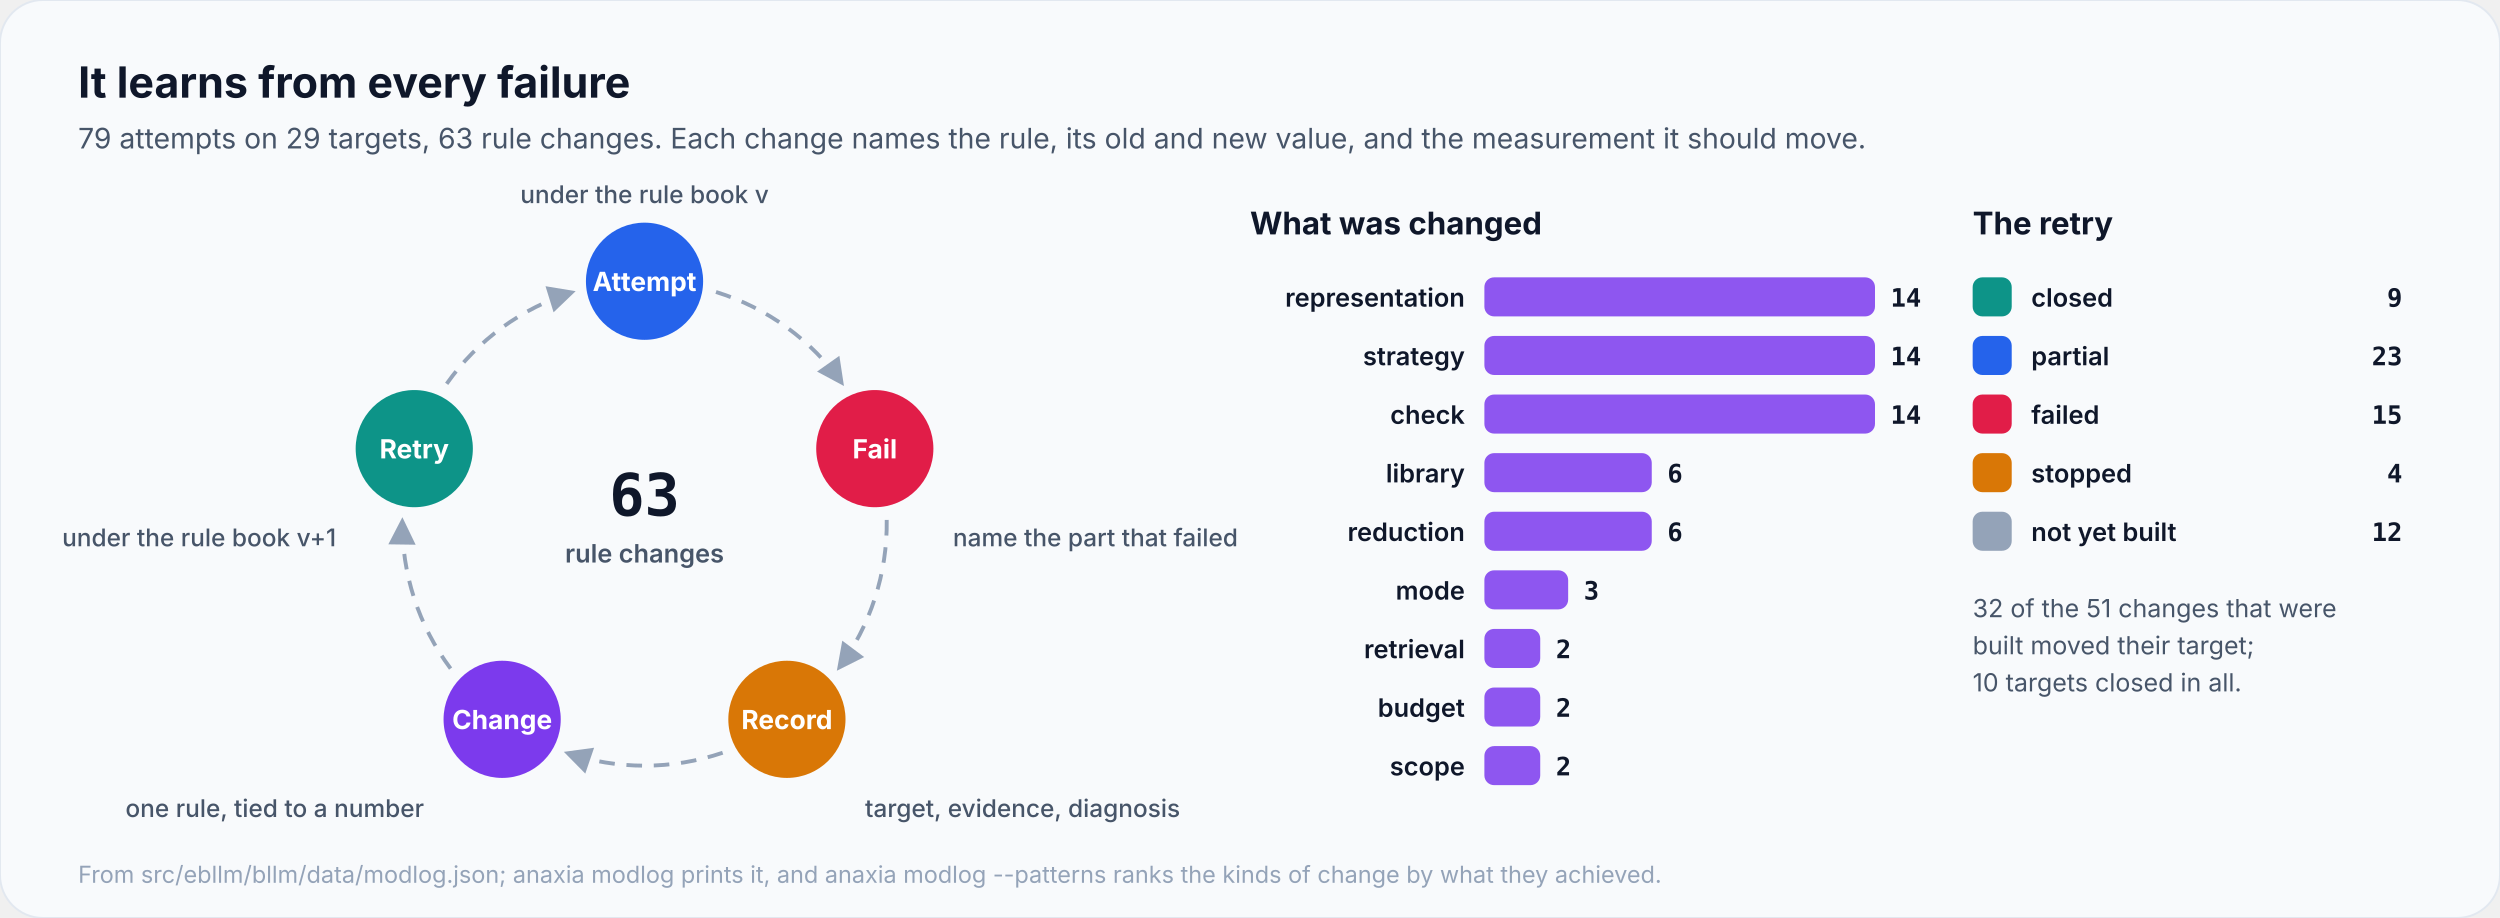
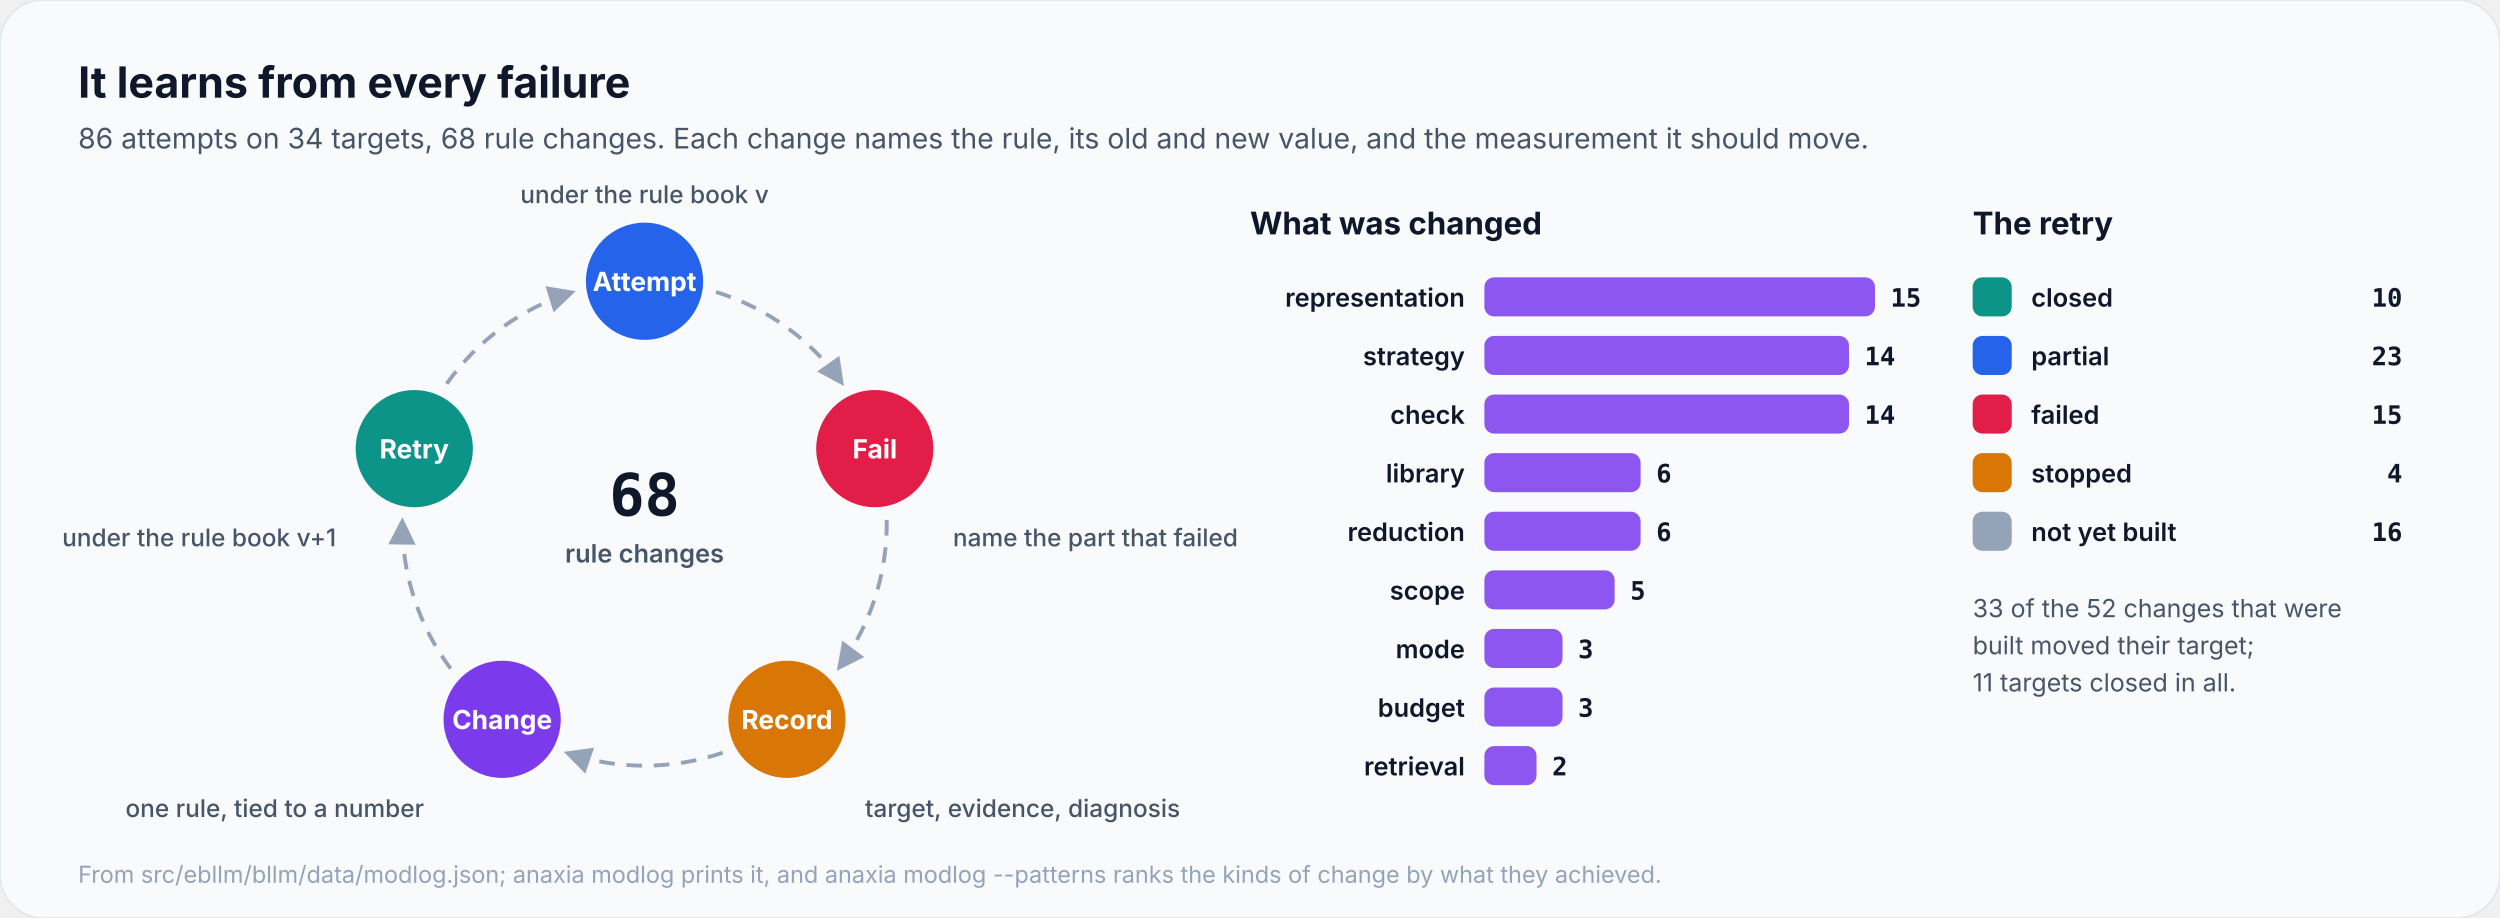
<svg xmlns="http://www.w3.org/2000/svg" viewBox="0 0 1280 470" width="1280" height="470" role="img" aria-label="The learn-from-failure loop of Anaxia and what its changes did">
  <style>@keyframes flow{to{stroke-dashoffset:-28}}@keyframes pulse{0%,100%{transform:scale(1)}50%{transform:scale(1.12)}}@keyframes rise{from{transform:scaleX(0)}to{transform:scaleX(1)}}[marker-end]{stroke-dasharray:8 6;animation:flow 1.4s linear infinite}.pulse{transform-box:fill-box;transform-origin:center;animation:pulse 2.4s ease-in-out infinite}.rise{transform-box:fill-box;transform-origin:left;animation:rise 1.8s cubic-bezier(.2,.8,.2,1) both}@keyframes draw{from{stroke-dashoffset:1}to{stroke-dashoffset:0}}.draw{stroke-dasharray:1;stroke-dashoffset:1;animation:draw 1.1s cubic-bezier(.4,0,.2,1) forwards}@keyframes orbit{to{transform:rotate(360deg)}}.orbit{transform-box:fill-box;transform-origin:center;animation:orbit 12s linear infinite}@keyframes grow{from{transform:scaleY(0)}to{transform:scaleY(1)}}.grow{transform-box:fill-box;transform-origin:bottom;animation:grow 1.6s cubic-bezier(.2,.8,.2,1) both}@keyframes fade{from{opacity:0;transform:translateY(10px)}to{opacity:1;transform:none}}.fade{animation:fade .9s cubic-bezier(.2,.8,.2,1) both}@keyframes ping{0%{opacity:.7;transform:scale(1)}100%{opacity:0;transform:scale(2.6)}}.ping{transform-box:fill-box;transform-origin:center;animation:ping 2.2s cubic-bezier(0,0,.2,1) infinite}@keyframes sweep{0%,55%{transform:translateX(-100%)}100%{transform:translateX(100%)}}.sweep{transform-box:fill-box;animation:sweep 7s ease-in-out infinite}@keyframes march{to{stroke-dashoffset:-24}}.march{stroke-dasharray:3 9;animation:march 2s linear infinite}</style>
  <style>@media (prefers-reduced-motion:reduce){*{animation:none!important}.draw{stroke-dashoffset:0!important}.ping,.sweep{display:none}}</style>
  <defs>
    <marker id="ar" viewBox="0 0 10 10" refX="9" refY="5" markerWidth="7" markerHeight="7" orient="auto-start-reverse">
      <path d="M0,0 L10,5 L0,10 z" fill="#94a3b8" />
    </marker>
  </defs>
  <rect width="1280" height="470" rx="22" fill="#f8fafc" stroke="#e2e8f0" />
  <text x="40.0" y="50.0" font-family="Inter, 'Segoe UI', Roboto, Helvetica, Arial, sans-serif" font-size="22" font-weight="700" fill="#0f172a" text-anchor="start">It learns from every failure</text>
-   <text x="40.0" y="76.0" font-family="Inter, 'Segoe UI', Roboto, Helvetica, Arial, sans-serif" font-size="14.5" font-weight="400" fill="#475569" text-anchor="start">79 attempts on 29 targets, 63 rule changes. Each change names the rule, its old and new value, and the measurement it should move.</text>
+   <text x="40.0" y="76.0" font-family="Inter, 'Segoe UI', Roboto, Helvetica, Arial, sans-serif" font-size="14.5" font-weight="400" fill="#475569" text-anchor="start">86 attempts on 34 targets, 68 rule changes. Each change names the rule, its old and new value, and the measurement it should move.</text>
  <path d="M366.6,149.5 A124,124 0 0 1 431.3,196.5" fill="none" stroke="#94a3b8" stroke-width="2" marker-end="url(#ar)" />
  <path d="M454.0,266.2 A124,124 0 0 1 429.3,342.3" fill="none" stroke="#94a3b8" stroke-width="2" marker-end="url(#ar)" />
  <path d="M370.0,385.4 A124,124 0 0 1 290.0,385.4" fill="none" stroke="#94a3b8" stroke-width="2" marker-end="url(#ar)" />
  <path d="M230.7,342.3 A124,124 0 0 1 206.0,266.2" fill="none" stroke="#94a3b8" stroke-width="2" marker-end="url(#ar)" />
  <path d="M228.7,196.5 A124,124 0 0 1 293.4,149.5" fill="none" stroke="#94a3b8" stroke-width="2" marker-end="url(#ar)" />
  <circle class="pulse" cx="330.0" cy="144.0" r="30" fill="#2563eb" style="animation-delay:0.00s" />
  <text x="330.0" y="149.0" font-family="Inter, 'Segoe UI', Roboto, Helvetica, Arial, sans-serif" font-size="13.5" font-weight="700" fill="#ffffff" text-anchor="middle">Attempt</text>
  <text x="330.0" y="104.0" font-family="Inter, 'Segoe UI', Roboto, Helvetica, Arial, sans-serif" font-size="12.5" font-weight="500" fill="#475569" text-anchor="middle">under the rule book v</text>
  <circle class="pulse" cx="447.9" cy="229.7" r="30" fill="#e11d48" style="animation-delay:0.48s" />
  <text x="447.9" y="234.7" font-family="Inter, 'Segoe UI', Roboto, Helvetica, Arial, sans-serif" font-size="13.5" font-weight="700" fill="#ffffff" text-anchor="middle">Fail</text>
  <text x="487.9" y="279.7" font-family="Inter, 'Segoe UI', Roboto, Helvetica, Arial, sans-serif" font-size="12.5" font-weight="500" fill="#475569" text-anchor="start">name the part that failed</text>
  <circle class="pulse" cx="402.9" cy="368.3" r="30" fill="#d97706" style="animation-delay:0.96s" />
  <text x="402.9" y="373.3" font-family="Inter, 'Segoe UI', Roboto, Helvetica, Arial, sans-serif" font-size="13.5" font-weight="700" fill="#ffffff" text-anchor="middle">Record</text>
  <text x="442.9" y="418.3" font-family="Inter, 'Segoe UI', Roboto, Helvetica, Arial, sans-serif" font-size="12.5" font-weight="500" fill="#475569" text-anchor="start">target, evidence, diagnosis</text>
  <circle class="pulse" cx="257.1" cy="368.3" r="30" fill="#7c3aed" style="animation-delay:1.44s" />
  <text x="257.1" y="373.3" font-family="Inter, 'Segoe UI', Roboto, Helvetica, Arial, sans-serif" font-size="13.5" font-weight="700" fill="#ffffff" text-anchor="middle">Change</text>
  <text x="217.1" y="418.3" font-family="Inter, 'Segoe UI', Roboto, Helvetica, Arial, sans-serif" font-size="12.5" font-weight="500" fill="#475569" text-anchor="end">one rule, tied to a number</text>
  <circle class="pulse" cx="212.1" cy="229.7" r="30" fill="#0d9488" style="animation-delay:1.92s" />
  <text x="212.1" y="234.7" font-family="Inter, 'Segoe UI', Roboto, Helvetica, Arial, sans-serif" font-size="13.5" font-weight="700" fill="#ffffff" text-anchor="middle">Retry</text>
  <text x="172.1" y="279.7" font-family="Inter, 'Segoe UI', Roboto, Helvetica, Arial, sans-serif" font-size="12.5" font-weight="500" fill="#475569" text-anchor="end">under the rule book v+1</text>
-   <text x="330.0" y="264.0" font-family="'JetBrains Mono', 'SFMono-Regular', Menlo, Consolas, monospace" font-size="30" font-weight="700" fill="#0f172a" text-anchor="middle">63</text>
+   <text x="330.0" y="264.0" font-family="'JetBrains Mono', 'SFMono-Regular', Menlo, Consolas, monospace" font-size="30" font-weight="700" fill="#0f172a" text-anchor="middle">68</text>
  <text x="330.0" y="288.0" font-family="Inter, 'Segoe UI', Roboto, Helvetica, Arial, sans-serif" font-size="13" font-weight="600" fill="#475569" text-anchor="middle">rule changes</text>
  <text x="640.0" y="120.0" font-family="Inter, 'Segoe UI', Roboto, Helvetica, Arial, sans-serif" font-size="16" font-weight="700" fill="#0f172a" text-anchor="start">What was changed</text>
  <text x="750.0" y="157.0" font-family="Inter, 'Segoe UI', Roboto, Helvetica, Arial, sans-serif" font-size="13" font-weight="600" fill="#0f172a" text-anchor="end">representation</text>
  <rect class="rise" x="760" y="142" width="200.0" height="20" rx="5" fill="#7c3aed" fill-opacity="0.85" style="animation-delay:0.00s" />
-   <text x="968.0" y="157.0" font-family="'JetBrains Mono', 'SFMono-Regular', Menlo, Consolas, monospace" font-size="13" font-weight="700" fill="#0f172a" text-anchor="start">14</text>
+   <text x="968.0" y="157.0" font-family="'JetBrains Mono', 'SFMono-Regular', Menlo, Consolas, monospace" font-size="13" font-weight="700" fill="#0f172a" text-anchor="start">15</text>
  <text x="750.0" y="187.0" font-family="Inter, 'Segoe UI', Roboto, Helvetica, Arial, sans-serif" font-size="13" font-weight="600" fill="#0f172a" text-anchor="end">strategy</text>
-   <rect class="rise" x="760" y="172" width="200.0" height="20" rx="5" fill="#7c3aed" fill-opacity="0.85" style="animation-delay:0.12s" />
-   <text x="968.0" y="187.0" font-family="'JetBrains Mono', 'SFMono-Regular', Menlo, Consolas, monospace" font-size="13" font-weight="700" fill="#0f172a" text-anchor="start">14</text>
+   <rect class="rise" x="760" y="172" width="186.7" height="20" rx="5" fill="#7c3aed" fill-opacity="0.85" style="animation-delay:0.12s" />
+   <text x="954.7" y="187.0" font-family="'JetBrains Mono', 'SFMono-Regular', Menlo, Consolas, monospace" font-size="13" font-weight="700" fill="#0f172a" text-anchor="start">14</text>
  <text x="750.0" y="217.0" font-family="Inter, 'Segoe UI', Roboto, Helvetica, Arial, sans-serif" font-size="13" font-weight="600" fill="#0f172a" text-anchor="end">check</text>
-   <rect class="rise" x="760" y="202" width="200.0" height="20" rx="5" fill="#7c3aed" fill-opacity="0.85" style="animation-delay:0.24s" />
-   <text x="968.0" y="217.0" font-family="'JetBrains Mono', 'SFMono-Regular', Menlo, Consolas, monospace" font-size="13" font-weight="700" fill="#0f172a" text-anchor="start">14</text>
+   <rect class="rise" x="760" y="202" width="186.7" height="20" rx="5" fill="#7c3aed" fill-opacity="0.85" style="animation-delay:0.24s" />
+   <text x="954.7" y="217.0" font-family="'JetBrains Mono', 'SFMono-Regular', Menlo, Consolas, monospace" font-size="13" font-weight="700" fill="#0f172a" text-anchor="start">14</text>
  <text x="750.0" y="247.0" font-family="Inter, 'Segoe UI', Roboto, Helvetica, Arial, sans-serif" font-size="13" font-weight="600" fill="#0f172a" text-anchor="end">library</text>
-   <rect class="rise" x="760" y="232" width="85.7" height="20" rx="5" fill="#7c3aed" fill-opacity="0.85" style="animation-delay:0.36s" />
-   <text x="853.7" y="247.0" font-family="'JetBrains Mono', 'SFMono-Regular', Menlo, Consolas, monospace" font-size="13" font-weight="700" fill="#0f172a" text-anchor="start">6</text>
+   <rect class="rise" x="760" y="232" width="80.0" height="20" rx="5" fill="#7c3aed" fill-opacity="0.85" style="animation-delay:0.36s" />
+   <text x="848.0" y="247.0" font-family="'JetBrains Mono', 'SFMono-Regular', Menlo, Consolas, monospace" font-size="13" font-weight="700" fill="#0f172a" text-anchor="start">6</text>
  <text x="750.0" y="277.0" font-family="Inter, 'Segoe UI', Roboto, Helvetica, Arial, sans-serif" font-size="13" font-weight="600" fill="#0f172a" text-anchor="end">reduction</text>
-   <rect class="rise" x="760" y="262" width="85.7" height="20" rx="5" fill="#7c3aed" fill-opacity="0.85" style="animation-delay:0.48s" />
-   <text x="853.7" y="277.0" font-family="'JetBrains Mono', 'SFMono-Regular', Menlo, Consolas, monospace" font-size="13" font-weight="700" fill="#0f172a" text-anchor="start">6</text>
-   <text x="750.0" y="307.0" font-family="Inter, 'Segoe UI', Roboto, Helvetica, Arial, sans-serif" font-size="13" font-weight="600" fill="#0f172a" text-anchor="end">mode</text>
-   <rect class="rise" x="760" y="292" width="42.9" height="20" rx="5" fill="#7c3aed" fill-opacity="0.85" style="animation-delay:0.60s" />
-   <text x="810.9" y="307.0" font-family="'JetBrains Mono', 'SFMono-Regular', Menlo, Consolas, monospace" font-size="13" font-weight="700" fill="#0f172a" text-anchor="start">3</text>
-   <text x="750.0" y="337.0" font-family="Inter, 'Segoe UI', Roboto, Helvetica, Arial, sans-serif" font-size="13" font-weight="600" fill="#0f172a" text-anchor="end">retrieval</text>
-   <rect class="rise" x="760" y="322" width="28.6" height="20" rx="5" fill="#7c3aed" fill-opacity="0.85" style="animation-delay:0.72s" />
-   <text x="796.6" y="337.0" font-family="'JetBrains Mono', 'SFMono-Regular', Menlo, Consolas, monospace" font-size="13" font-weight="700" fill="#0f172a" text-anchor="start">2</text>
+   <rect class="rise" x="760" y="262" width="80.0" height="20" rx="5" fill="#7c3aed" fill-opacity="0.85" style="animation-delay:0.48s" />
+   <text x="848.0" y="277.0" font-family="'JetBrains Mono', 'SFMono-Regular', Menlo, Consolas, monospace" font-size="13" font-weight="700" fill="#0f172a" text-anchor="start">6</text>
+   <text x="750.0" y="307.0" font-family="Inter, 'Segoe UI', Roboto, Helvetica, Arial, sans-serif" font-size="13" font-weight="600" fill="#0f172a" text-anchor="end">scope</text>
+   <rect class="rise" x="760" y="292" width="66.7" height="20" rx="5" fill="#7c3aed" fill-opacity="0.85" style="animation-delay:0.60s" />
+   <text x="834.7" y="307.0" font-family="'JetBrains Mono', 'SFMono-Regular', Menlo, Consolas, monospace" font-size="13" font-weight="700" fill="#0f172a" text-anchor="start">5</text>
+   <text x="750.0" y="337.0" font-family="Inter, 'Segoe UI', Roboto, Helvetica, Arial, sans-serif" font-size="13" font-weight="600" fill="#0f172a" text-anchor="end">mode</text>
+   <rect class="rise" x="760" y="322" width="40.0" height="20" rx="5" fill="#7c3aed" fill-opacity="0.85" style="animation-delay:0.72s" />
+   <text x="808.0" y="337.0" font-family="'JetBrains Mono', 'SFMono-Regular', Menlo, Consolas, monospace" font-size="13" font-weight="700" fill="#0f172a" text-anchor="start">3</text>
  <text x="750.0" y="367.0" font-family="Inter, 'Segoe UI', Roboto, Helvetica, Arial, sans-serif" font-size="13" font-weight="600" fill="#0f172a" text-anchor="end">budget</text>
-   <rect class="rise" x="760" y="352" width="28.6" height="20" rx="5" fill="#7c3aed" fill-opacity="0.85" style="animation-delay:0.84s" />
-   <text x="796.6" y="367.0" font-family="'JetBrains Mono', 'SFMono-Regular', Menlo, Consolas, monospace" font-size="13" font-weight="700" fill="#0f172a" text-anchor="start">2</text>
-   <text x="750.0" y="397.0" font-family="Inter, 'Segoe UI', Roboto, Helvetica, Arial, sans-serif" font-size="13" font-weight="600" fill="#0f172a" text-anchor="end">scope</text>
-   <rect class="rise" x="760" y="382" width="28.6" height="20" rx="5" fill="#7c3aed" fill-opacity="0.85" style="animation-delay:0.96s" />
-   <text x="796.6" y="397.0" font-family="'JetBrains Mono', 'SFMono-Regular', Menlo, Consolas, monospace" font-size="13" font-weight="700" fill="#0f172a" text-anchor="start">2</text>
+   <rect class="rise" x="760" y="352" width="40.0" height="20" rx="5" fill="#7c3aed" fill-opacity="0.85" style="animation-delay:0.84s" />
+   <text x="808.0" y="367.0" font-family="'JetBrains Mono', 'SFMono-Regular', Menlo, Consolas, monospace" font-size="13" font-weight="700" fill="#0f172a" text-anchor="start">3</text>
+   <text x="750.0" y="397.0" font-family="Inter, 'Segoe UI', Roboto, Helvetica, Arial, sans-serif" font-size="13" font-weight="600" fill="#0f172a" text-anchor="end">retrieval</text>
+   <rect class="rise" x="760" y="382" width="26.7" height="20" rx="5" fill="#7c3aed" fill-opacity="0.85" style="animation-delay:0.96s" />
+   <text x="794.7" y="397.0" font-family="'JetBrains Mono', 'SFMono-Regular', Menlo, Consolas, monospace" font-size="13" font-weight="700" fill="#0f172a" text-anchor="start">2</text>
  <text x="1010.0" y="120.0" font-family="Inter, 'Segoe UI', Roboto, Helvetica, Arial, sans-serif" font-size="16" font-weight="700" fill="#0f172a" text-anchor="start">The retry</text>
  <rect x="1010" y="142" width="20" height="20" rx="5" fill="#0d9488" />
  <text x="1040.0" y="157.0" font-family="Inter, 'Segoe UI', Roboto, Helvetica, Arial, sans-serif" font-size="13" font-weight="600" fill="#0f172a" text-anchor="start">closed</text>
-   <text x="1230.0" y="157.0" font-family="'JetBrains Mono', 'SFMono-Regular', Menlo, Consolas, monospace" font-size="13" font-weight="700" fill="#0f172a" text-anchor="end">9</text>
+   <text x="1230.0" y="157.0" font-family="'JetBrains Mono', 'SFMono-Regular', Menlo, Consolas, monospace" font-size="13" font-weight="700" fill="#0f172a" text-anchor="end">10</text>
  <rect x="1010" y="172" width="20" height="20" rx="5" fill="#2563eb" />
  <text x="1040.0" y="187.0" font-family="Inter, 'Segoe UI', Roboto, Helvetica, Arial, sans-serif" font-size="13" font-weight="600" fill="#0f172a" text-anchor="start">partial</text>
  <text x="1230.0" y="187.0" font-family="'JetBrains Mono', 'SFMono-Regular', Menlo, Consolas, monospace" font-size="13" font-weight="700" fill="#0f172a" text-anchor="end">23</text>
  <rect x="1010" y="202" width="20" height="20" rx="5" fill="#e11d48" />
  <text x="1040.0" y="217.0" font-family="Inter, 'Segoe UI', Roboto, Helvetica, Arial, sans-serif" font-size="13" font-weight="600" fill="#0f172a" text-anchor="start">failed</text>
  <text x="1230.0" y="217.0" font-family="'JetBrains Mono', 'SFMono-Regular', Menlo, Consolas, monospace" font-size="13" font-weight="700" fill="#0f172a" text-anchor="end">15</text>
  <rect x="1010" y="232" width="20" height="20" rx="5" fill="#d97706" />
  <text x="1040.0" y="247.0" font-family="Inter, 'Segoe UI', Roboto, Helvetica, Arial, sans-serif" font-size="13" font-weight="600" fill="#0f172a" text-anchor="start">stopped</text>
  <text x="1230.0" y="247.0" font-family="'JetBrains Mono', 'SFMono-Regular', Menlo, Consolas, monospace" font-size="13" font-weight="700" fill="#0f172a" text-anchor="end">4</text>
  <rect x="1010" y="262" width="20" height="20" rx="5" fill="#94a3b8" />
  <text x="1040.0" y="277.0" font-family="Inter, 'Segoe UI', Roboto, Helvetica, Arial, sans-serif" font-size="13" font-weight="600" fill="#0f172a" text-anchor="start">not yet built</text>
-   <text x="1230.0" y="277.0" font-family="'JetBrains Mono', 'SFMono-Regular', Menlo, Consolas, monospace" font-size="13" font-weight="700" fill="#0f172a" text-anchor="end">12</text>
-   <text x="1010.0" y="316.0" font-family="Inter, 'Segoe UI', Roboto, Helvetica, Arial, sans-serif" font-size="12.8" font-weight="400" fill="#475569" text-anchor="start">32 of the 51 changes that were</text>
+   <text x="1230.0" y="277.0" font-family="'JetBrains Mono', 'SFMono-Regular', Menlo, Consolas, monospace" font-size="13" font-weight="700" fill="#0f172a" text-anchor="end">16</text>
+   <text x="1010.0" y="316.0" font-family="Inter, 'Segoe UI', Roboto, Helvetica, Arial, sans-serif" font-size="12.8" font-weight="400" fill="#475569" text-anchor="start">33 of the 52 changes that were</text>
  <text x="1010.0" y="335.0" font-family="Inter, 'Segoe UI', Roboto, Helvetica, Arial, sans-serif" font-size="12.8" font-weight="400" fill="#475569" text-anchor="start">built moved their target;</text>
-   <text x="1010.0" y="354.0" font-family="Inter, 'Segoe UI', Roboto, Helvetica, Arial, sans-serif" font-size="12.8" font-weight="400" fill="#475569" text-anchor="start">10 targets closed in all.</text>
+   <text x="1010.0" y="354.0" font-family="Inter, 'Segoe UI', Roboto, Helvetica, Arial, sans-serif" font-size="12.8" font-weight="400" fill="#475569" text-anchor="start">11 targets closed in all.</text>
  <text x="40.0" y="452.0" font-family="Inter, 'Segoe UI', Roboto, Helvetica, Arial, sans-serif" font-size="12" font-weight="400" fill="#94a3b8" text-anchor="start">From src/ebllm/bllm/data/modlog.json; anaxia modlog prints it, and anaxia modlog --patterns ranks the kinds of change by what they achieved.</text>
</svg>
